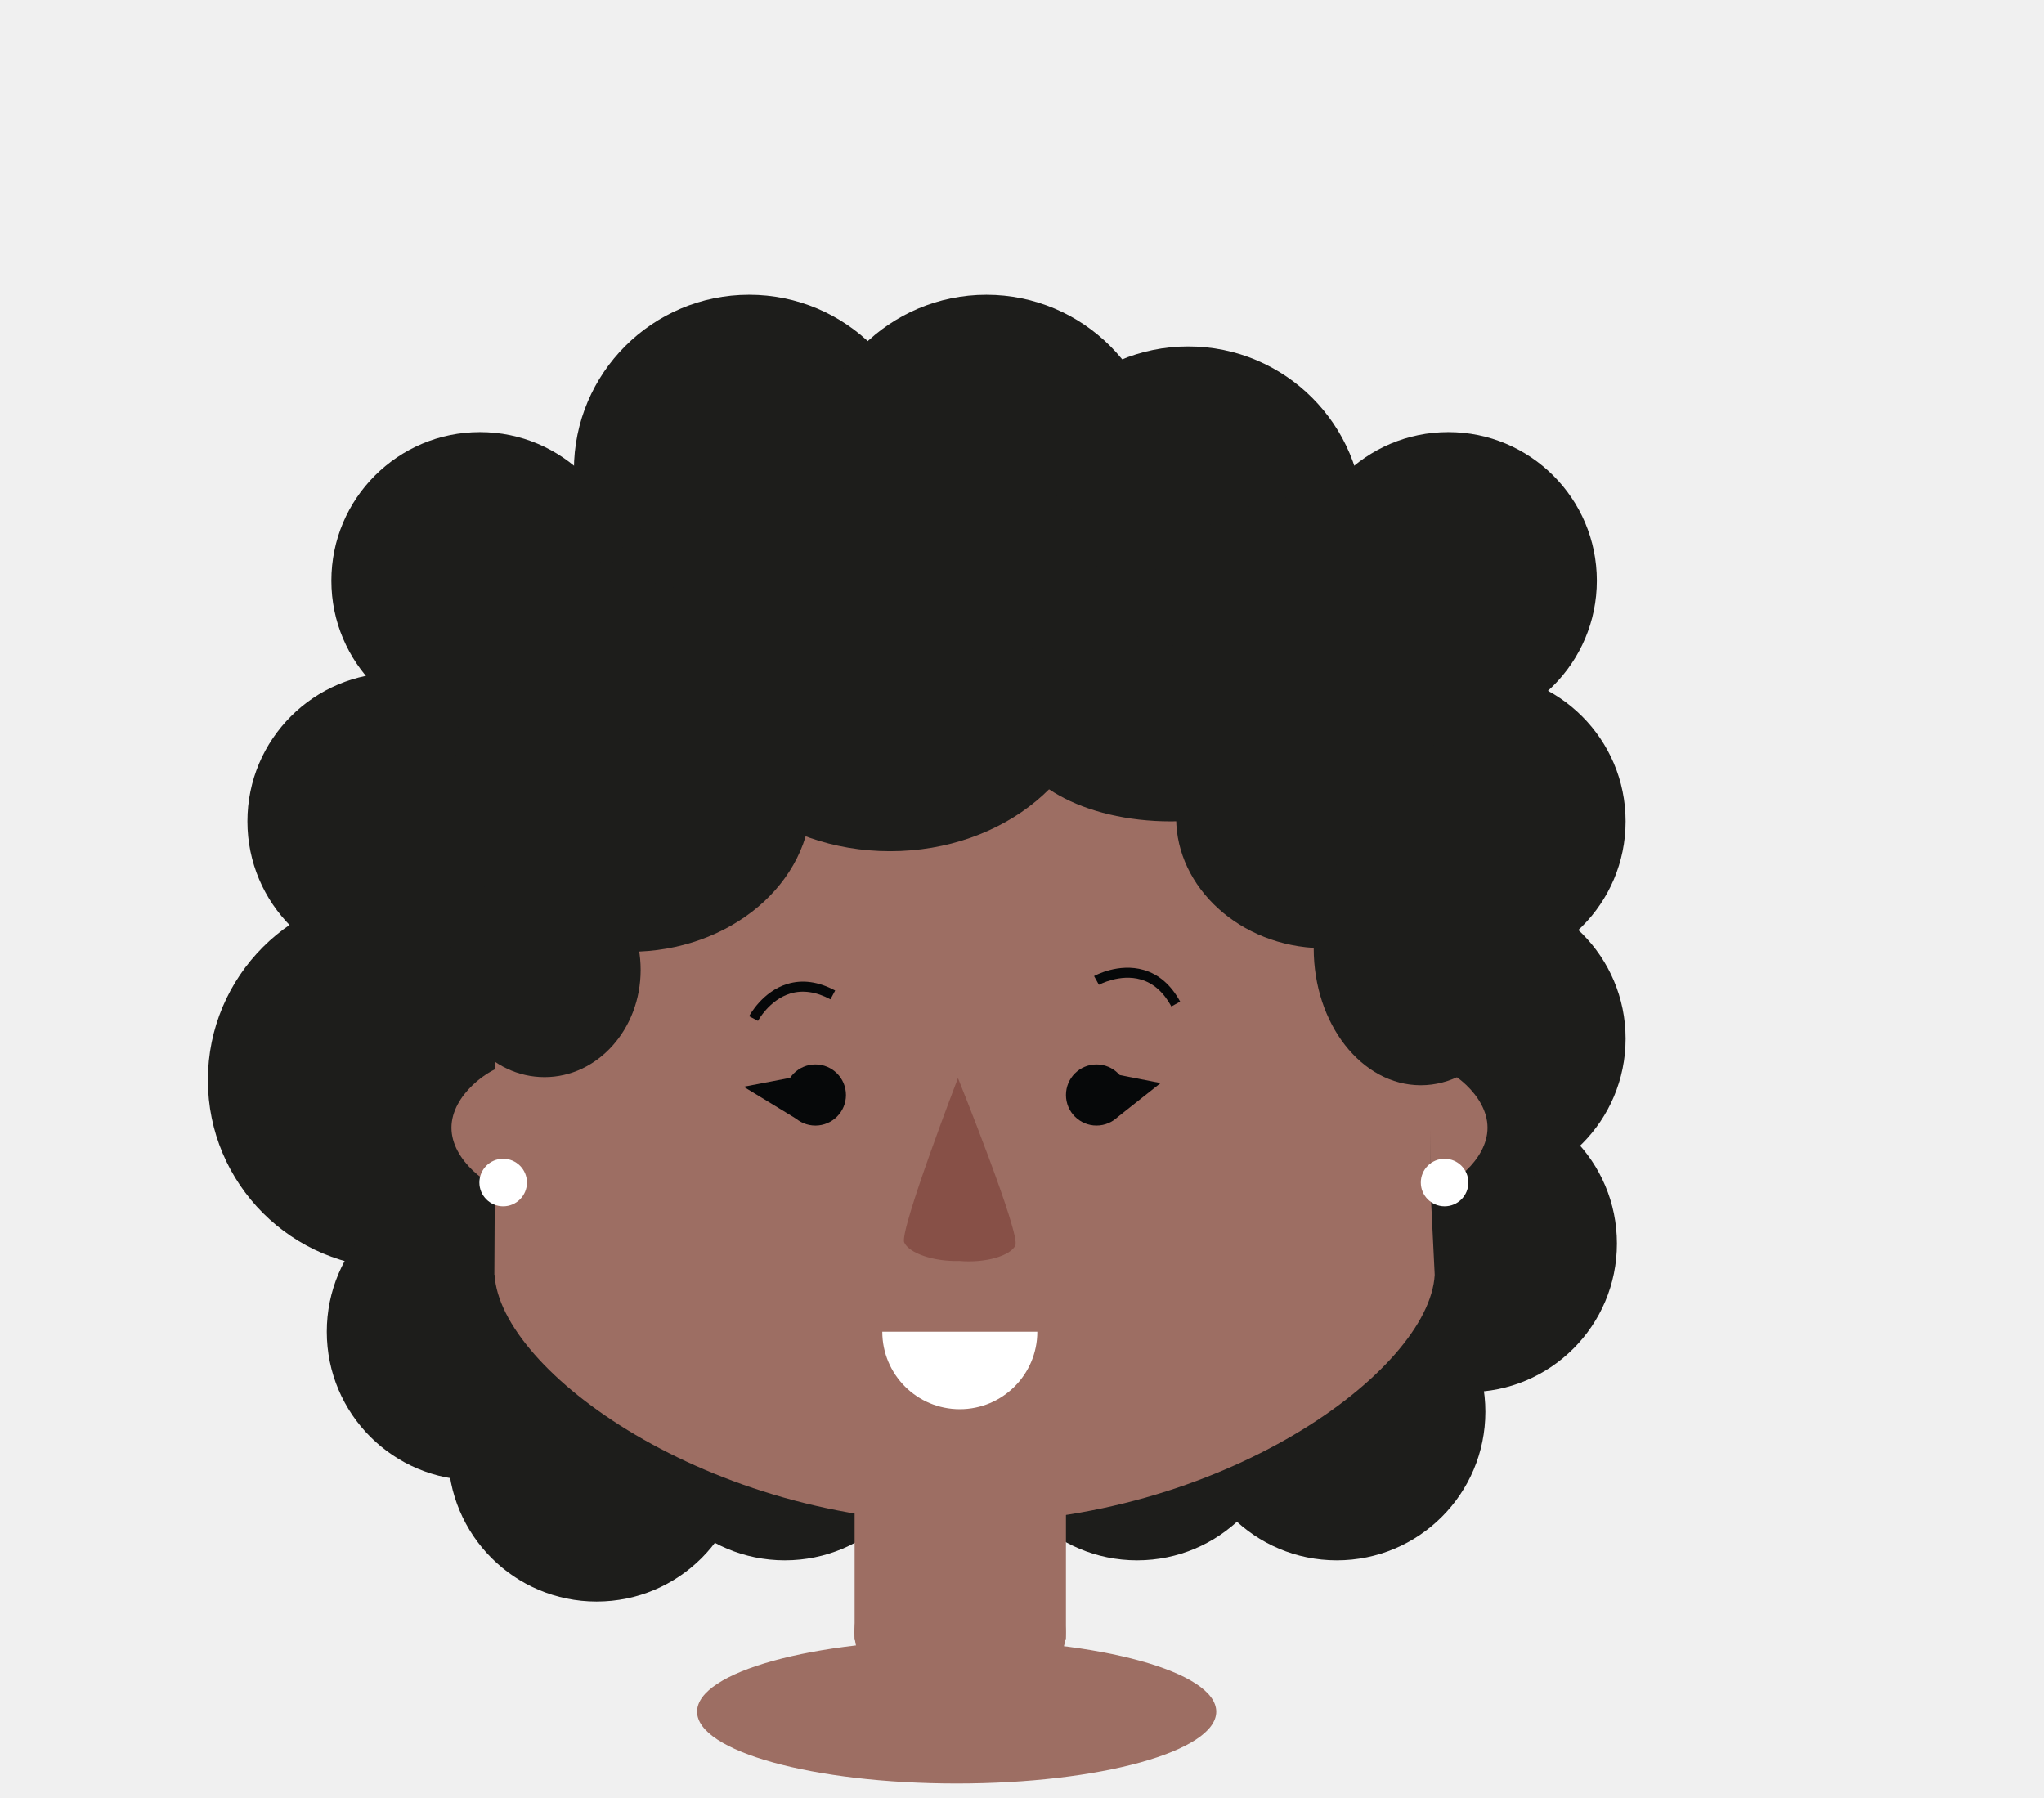
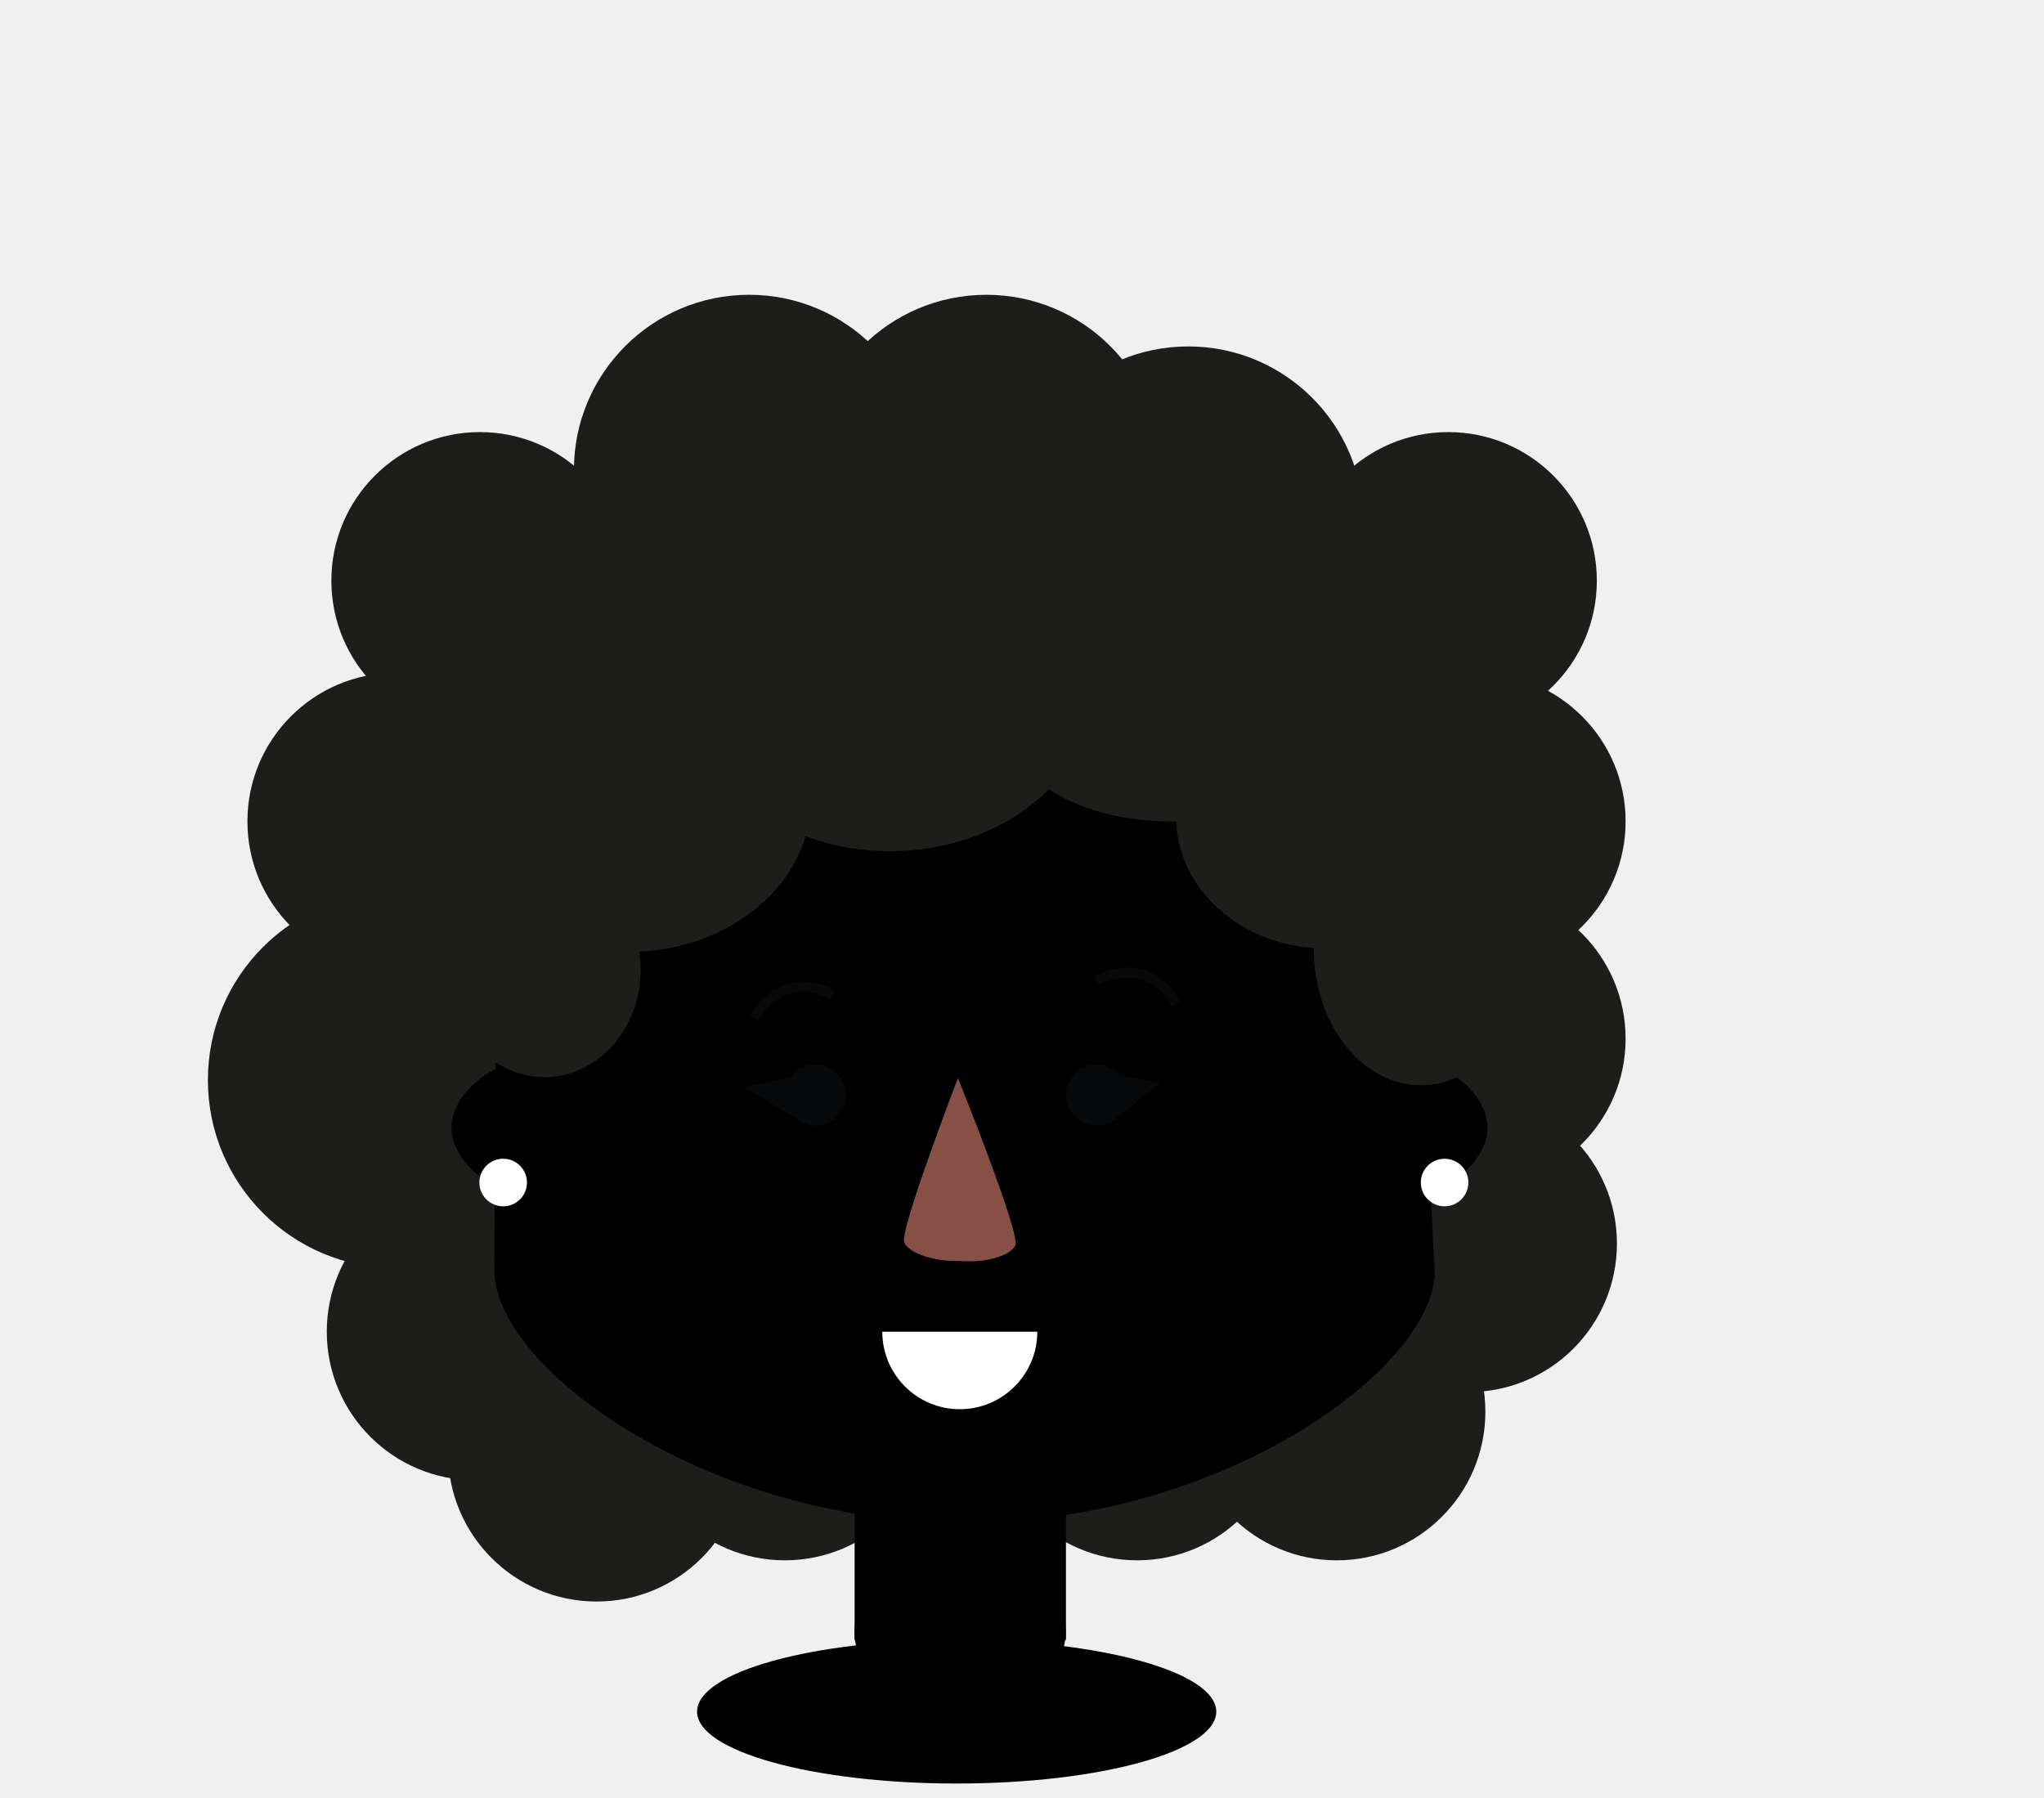
<svg x="0px" y="0px" width="173.998px" height="153.019px" viewBox="0 0 173.998 153.019">
  <g fill="#1D1D1B">
    <circle cx="33.707" cy="91.935" r="16.01" />
    <circle cx="33.708" cy="69.916" r="12.646" />
    <circle cx="40.854" cy="49.427" r="12.646" />
    <circle cx="40.464" cy="113.357" r="12.646" />
    <circle cx="50.786" cy="123.679" r="12.646" />
    <circle cx="66.812" cy="120.171" r="12.646" />
    <circle cx="113.798" cy="120.171" r="12.646" />
    <circle cx="124.997" cy="105.852" r="12.646" />
    <circle cx="96.799" cy="120.171" r="12.646" />
    <circle cx="125.736" cy="88.414" r="12.646" />
    <circle cx="125.736" cy="69.916" r="12.646" />
    <circle cx="123.287" cy="49.427" r="12.646" />
    <circle cx="101.153" cy="44.401" r="14.912" />
    <circle cx="63.768" cy="40.005" r="14.912" />
    <circle cx="83.968" cy="40.005" r="14.911" />
  </g>
-   <g fill="#9D6E63">
+   <g class="fill-piel-b">
    <rect x="72.75" y="123.236" width="17.991" height="16.357" />
    <ellipse cx="81.727" cy="138.944" rx="8.995" ry="6.459" />
    <path d="M121.873,73.975c0-17.734-17.822-32.301-39.803-32.301c-21.982,0-39.807,14.664-39.807,32.396c0,0.201-0.18,34.446-0.18,34.446h0.021c0.456,8.178,18.19,21.11,40.016,21.11c21.82,0,39.553-12.932,40.011-21.11l-0.35-7.14C121.78,101.377,121.873,74.176,121.873,73.975z" />
    <path d="M43.277,90.61c-1.635,0.284-4.846,2.586-4.846,5.382c0,2.797,3.211,5.101,4.846,5.385V90.61z" />
    <path d="M121.78,101.377c1.635-0.284,4.847-2.587,4.847-5.385c0-2.796-3.212-5.099-4.847-5.382V101.377z" />
  </g>
  <g fill="#060809">
    <circle cx="69.412" cy="93.208" r="2.601" />
    <circle cx="93.341" cy="93.207" r="2.6" />
  </g>
  <path fill="#FFFFFF" d="M81.703,119.954c3.645,0,6.6-2.954,6.6-6.597H75.106C75.106,117,78.058,119.954,81.703,119.954z" />
  <g fill="#060809">
    <path d="M99.715,85.669c-0.659-1.209-1.527-1.979-2.589-2.289c-1.792-0.522-3.564,0.439-3.579,0.447l-0.413-0.744c0.084-0.048,2.085-1.142,4.224-0.522c1.289,0.374,2.332,1.28,3.105,2.697L99.715,85.669z" />
    <path d="M64.522,86.898l-0.754-0.397c0.046-0.083,1.125-2.098,3.252-2.747c1.28-0.392,2.653-0.204,4.075,0.559l-0.402,0.75c-1.215-0.649-2.369-0.815-3.426-0.493C65.479,85.118,64.532,86.883,64.522,86.898z" />
  </g>
  <path fill="#875047" d="M81.548,91.766c0,0-4.998,13.002-4.576,13.988c0.393,0.905,2.495,1.65,4.69,1.579c2.187,0.196,4.329-0.426,4.769-1.309C86.911,105.068,81.548,91.766,81.548,91.766z" />
  <g fill="#060809">
    <polyline points="94.608,91.373 98.799,92.192 95.109,95.111" />
    <polyline points="67.262,91.747 63.306,92.505 67.783,95.23" />
  </g>
  <g fill="#FFFFFF">
    <circle cx="122.972" cy="100.659" r="2.024" />
    <circle cx="42.833" cy="100.659" r="2.025" />
  </g>
  <g fill="#1D1D1B">
    <ellipse cx="75.77" cy="57.903" rx="17.572" ry="14.553" />
    <ellipse cx="53.599" cy="67.966" rx="15.458" ry="13.051" />
    <ellipse cx="63.378" cy="52.393" rx="12.392" ry="10.523" />
    <ellipse cx="90.052" cy="48.047" rx="18.04" ry="11.266" />
    <ellipse cx="114.839" cy="53.136" rx="18.041" ry="11.268" />
    <ellipse transform="matrix(0.9939 0.1101 -0.1101 0.9939 8.3814 -11.9457)" cx="112.352" cy="69.916" rx="12.244" ry="10.781" />
    <ellipse cx="120.947" cy="80.717" rx="9.116" ry="11.661" />
    <ellipse cx="99.666" cy="62.417" rx="13.425" ry="7.499" />
    <ellipse cx="75.77" cy="48.058" rx="17.572" ry="9.845" />
    <ellipse cx="53.327" cy="56.171" rx="10.05" ry="6.744" />
    <ellipse cx="46.353" cy="82.562" rx="8.183" ry="9.125" />
  </g>
-   <ellipse fill="#9D6E63" cx="81.438" cy="145.698" rx="22.098" ry="6.118" />
+   <ellipse class="fill-piel-b" cx="81.438" cy="145.698" rx="22.098" ry="6.118" />
</svg>
